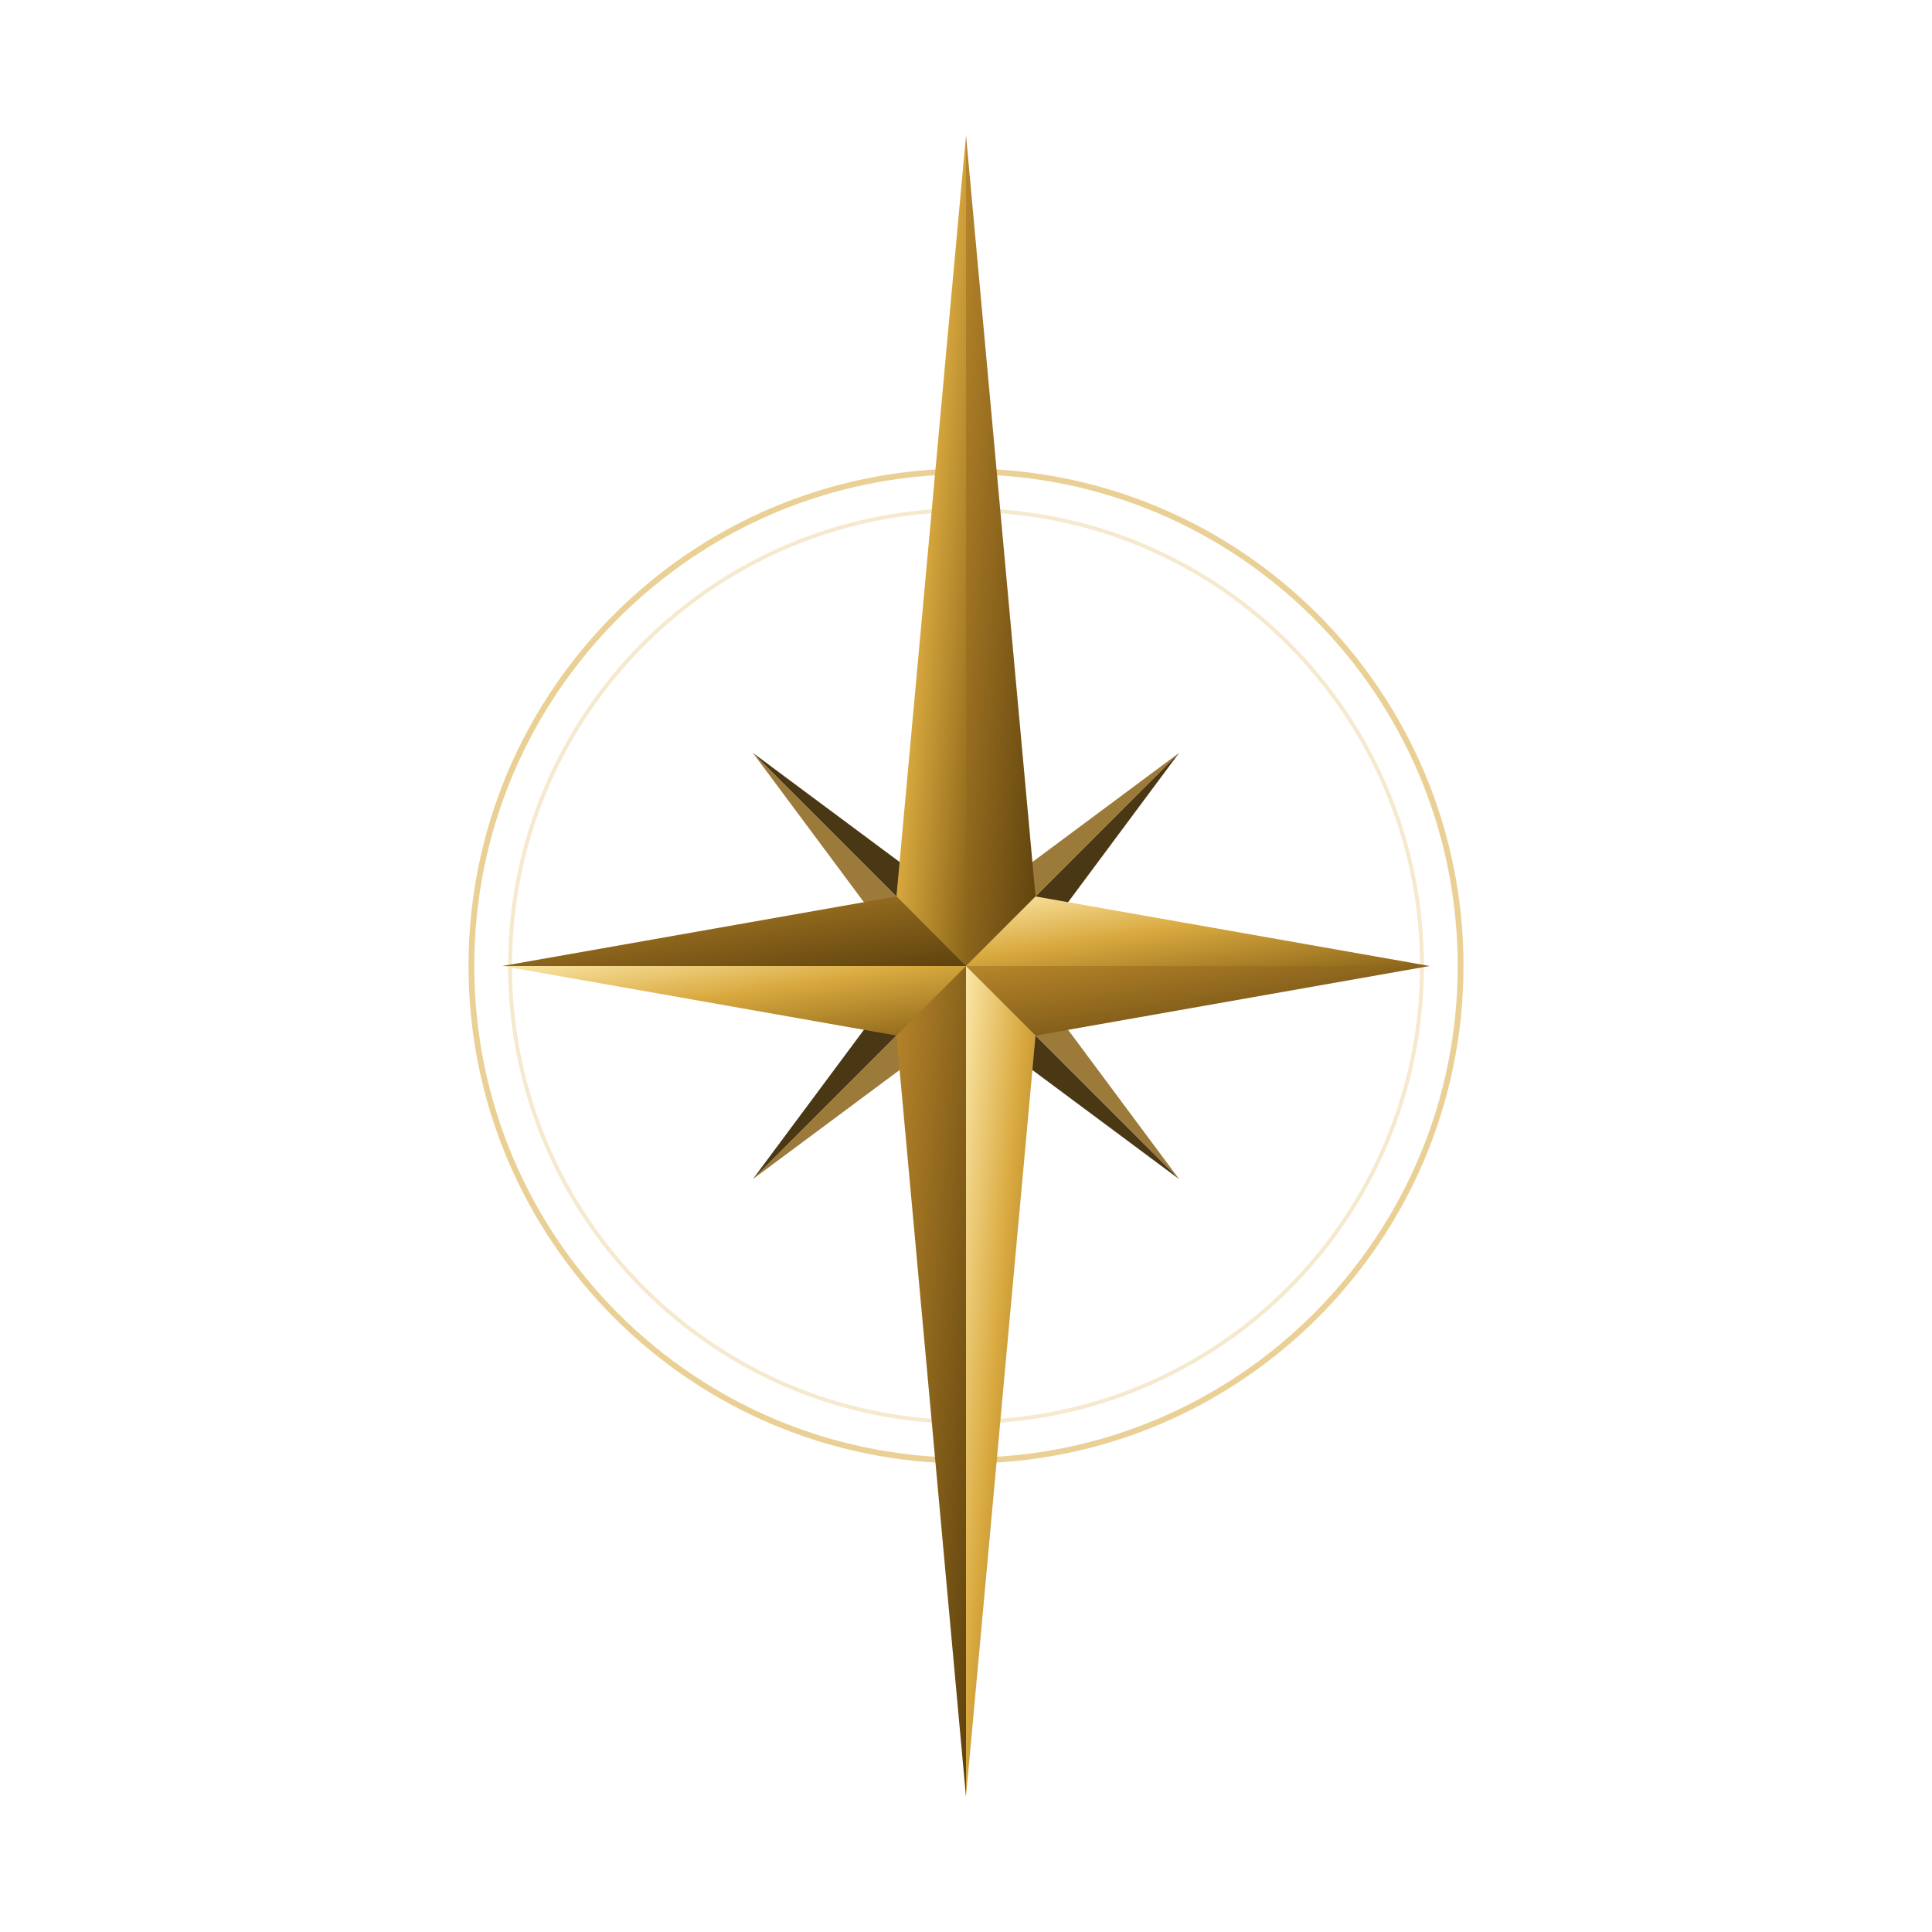
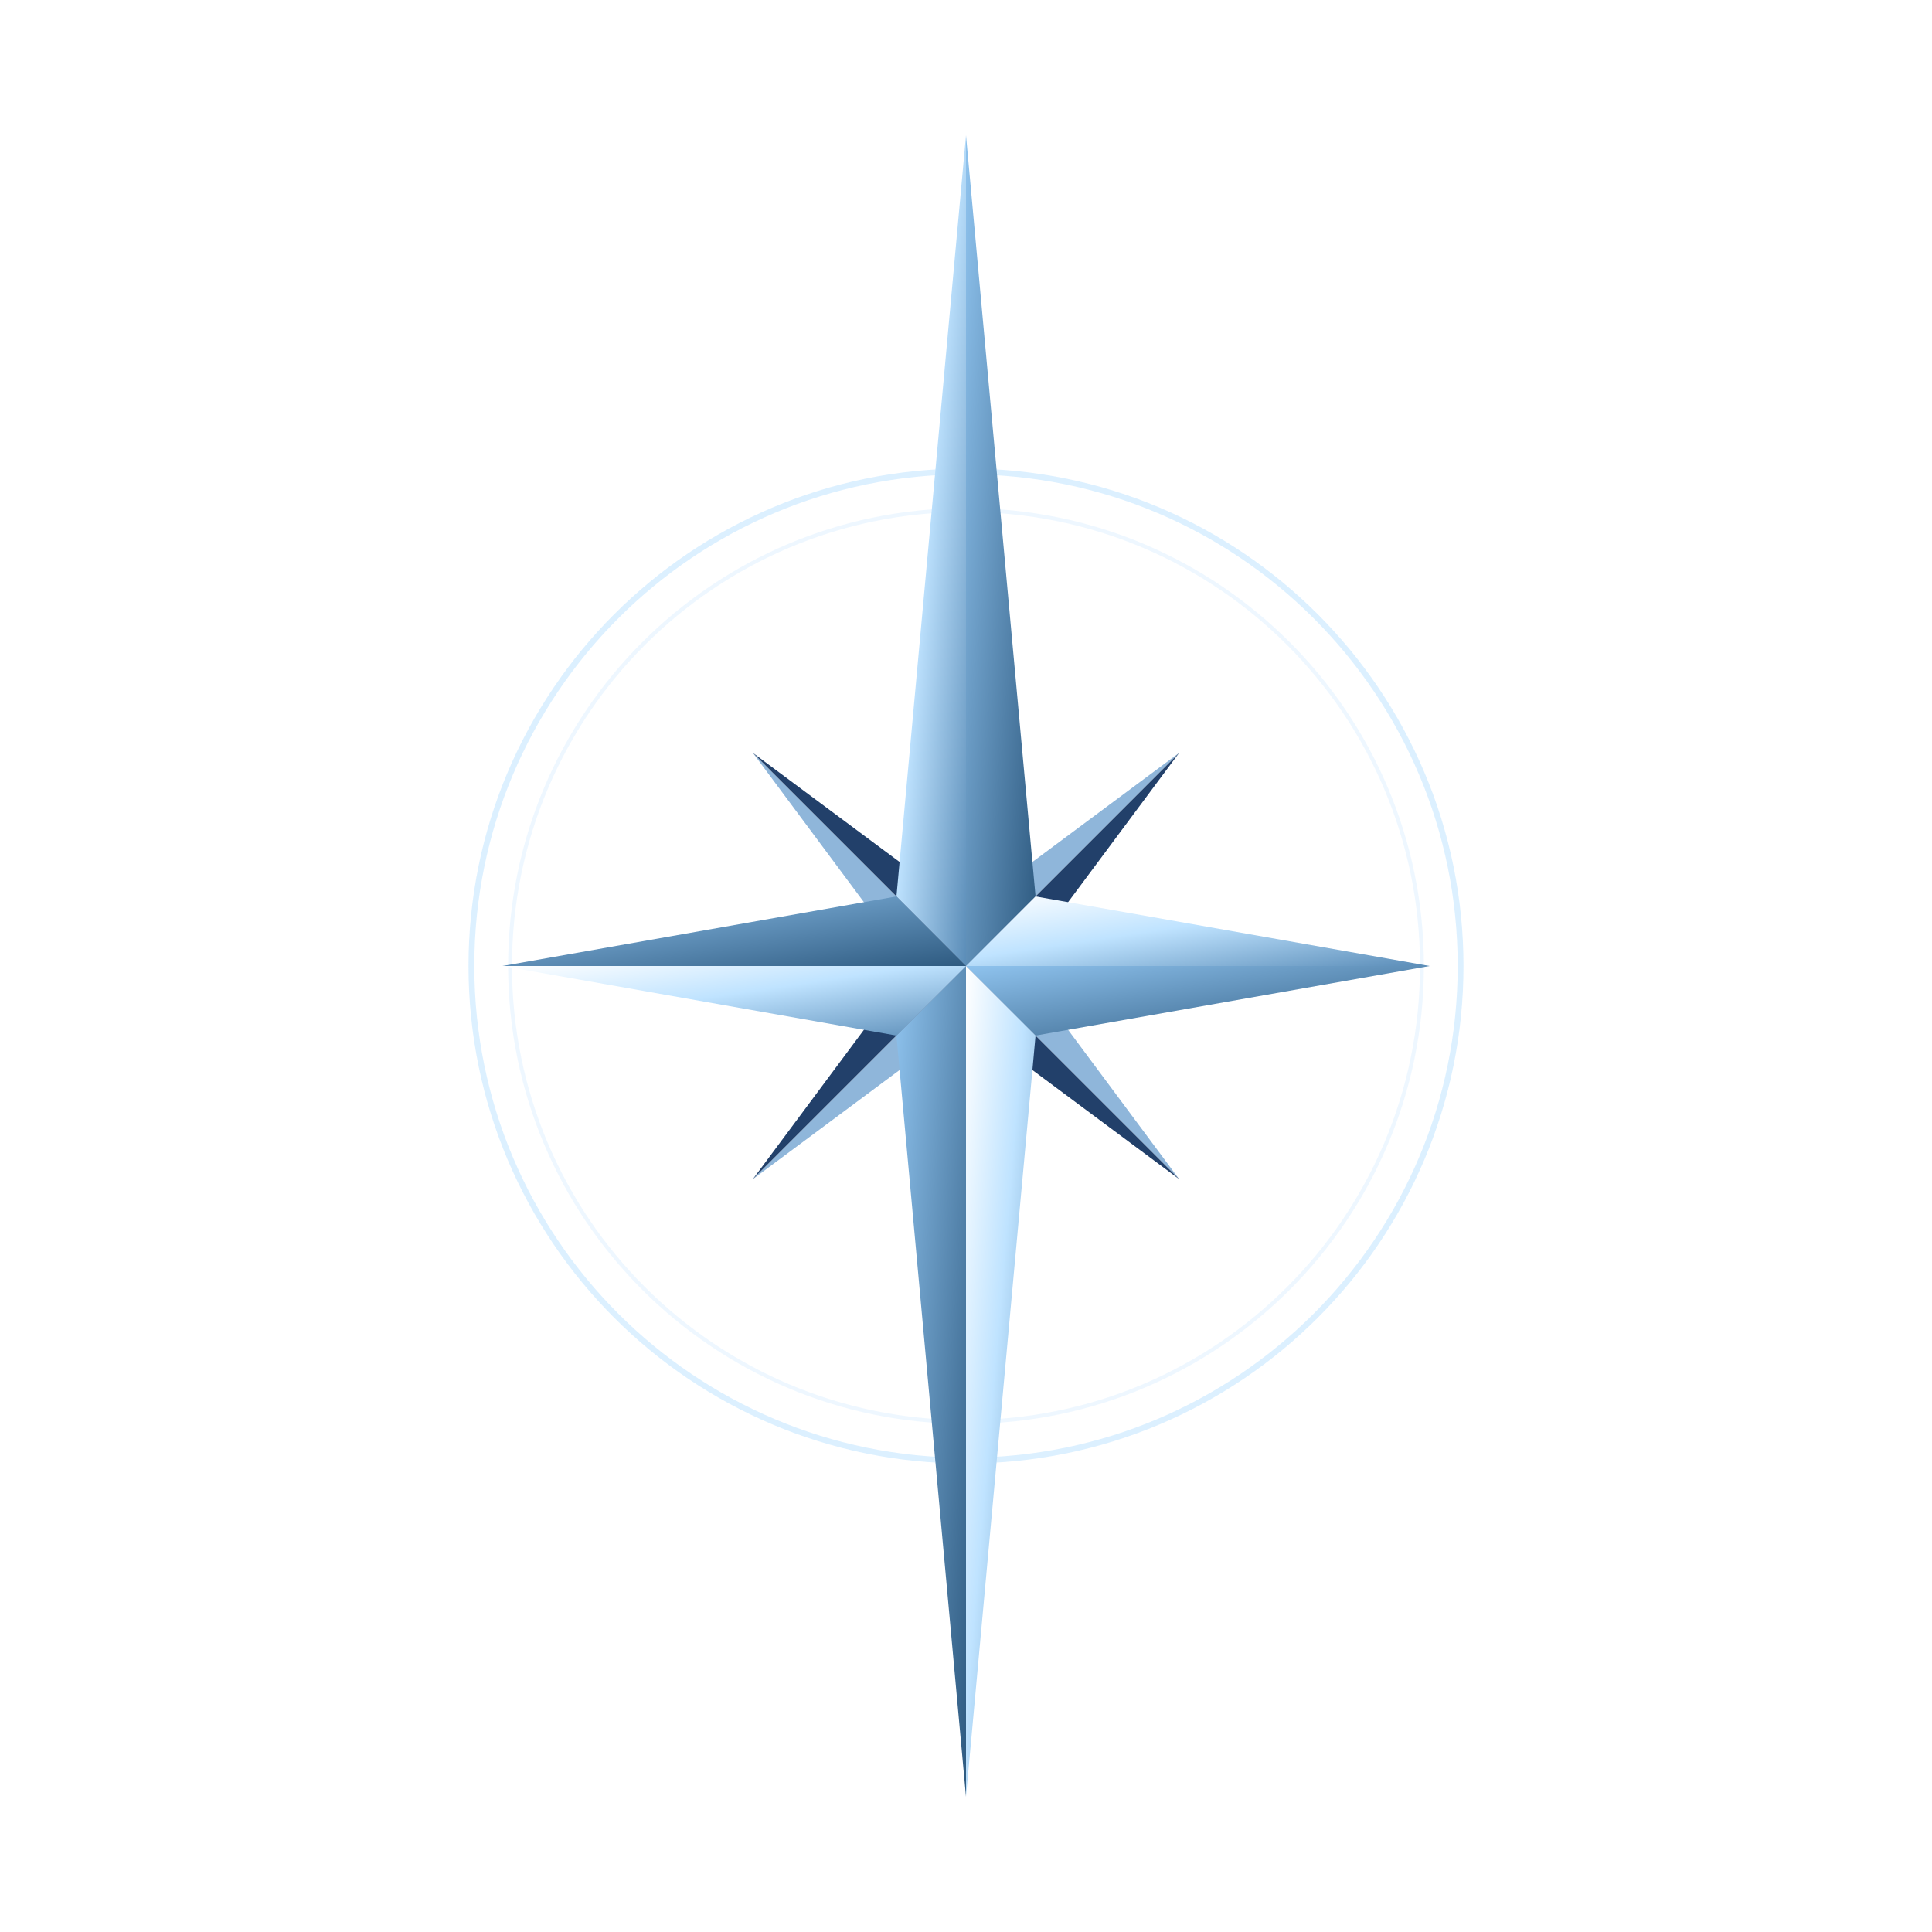
<svg xmlns="http://www.w3.org/2000/svg" viewBox="0 0 500 500" width="500" height="500">
  <defs>
    <linearGradient id="gold" x1="0" y1="0" x2="1" y2="1">
-       <stop offset="0" stop-color="#FBE6A6" />
-       <stop offset=".45" stop-color="#D9A93F" />
-       <stop offset="1" stop-color="#8A6418" />
+       <stop offset="0" stop-color="#FFFFFF" />
+       <stop offset=".45" stop-color="#BFE3FF" />
+       <stop offset="1" stop-color="#5B8DB8" />
    </linearGradient>
    <linearGradient id="goldD" x1="0" y1="0" x2="1" y2="1">
-       <stop offset="0" stop-color="#B8862B" />
-       <stop offset="1" stop-color="#5E420D" />
+       <stop offset="0" stop-color="#8FC3EE" />
+       <stop offset="1" stop-color="#2E5A80" />
    </linearGradient>
  </defs>
-   <circle cx="250" cy="250" r="128" fill="none" stroke="#D9A93F" stroke-opacity=".55" stroke-width="1.5" />
-   <circle cx="250" cy="250" r="118" fill="none" stroke="#D9A93F" stroke-opacity=".25" stroke-width="1" />
+   <circle cx="250" cy="250" r="128" fill="none" stroke="#BFE3FF" stroke-opacity=".55" stroke-width="1.5" />
+   <circle cx="250" cy="250" r="118" fill="none" stroke="#BFE3FF" stroke-opacity=".25" stroke-width="1" />
  <g transform="translate(250,250) rotate(45)">
-     <polygon points="0,-78 -10,-10 0,0" fill="#9C7A3A" />
-     <polygon points="0,-78 10,-10 0,0" fill="#4A3714" />
-     <polygon points="78,0 10,-10 0,0" fill="#9C7A3A" />
-     <polygon points="78,0 10,10 0,0" fill="#4A3714" />
-     <polygon points="0,78 10,10 0,0" fill="#9C7A3A" />
-     <polygon points="0,78 -10,10 0,0" fill="#4A3714" />
-     <polygon points="-78,0 -10,10 0,0" fill="#9C7A3A" />
-     <polygon points="-78,0 -10,-10 0,0" fill="#4A3714" />
+     <polygon points="0,-78 -10,-10 0,0" fill="#8FB6DA" />
+     <polygon points="0,-78 10,-10 0,0" fill="#22406A" />
+     <polygon points="78,0 10,-10 0,0" fill="#8FB6DA" />
+     <polygon points="78,0 10,10 0,0" fill="#22406A" />
+     <polygon points="0,78 10,10 0,0" fill="#8FB6DA" />
+     <polygon points="0,78 -10,10 0,0" fill="#22406A" />
+     <polygon points="-78,0 -10,10 0,0" fill="#8FB6DA" />
+     <polygon points="-78,0 -10,-10 0,0" fill="#22406A" />
  </g>
  <polygon points="250,35 232,232 250,250" fill="url(#gold)" />
  <polygon points="250,35 268,232 250,250" fill="url(#goldD)" />
  <polygon points="370,250 268,232 250,250" fill="url(#gold)" />
  <polygon points="370,250 268,268 250,250" fill="url(#goldD)" />
  <polygon points="250,465 268,268 250,250" fill="url(#gold)" />
  <polygon points="250,465 232,268 250,250" fill="url(#goldD)" />
  <polygon points="130,250 232,268 250,250" fill="url(#gold)" />
  <polygon points="130,250 232,232 250,250" fill="url(#goldD)" />
</svg>
